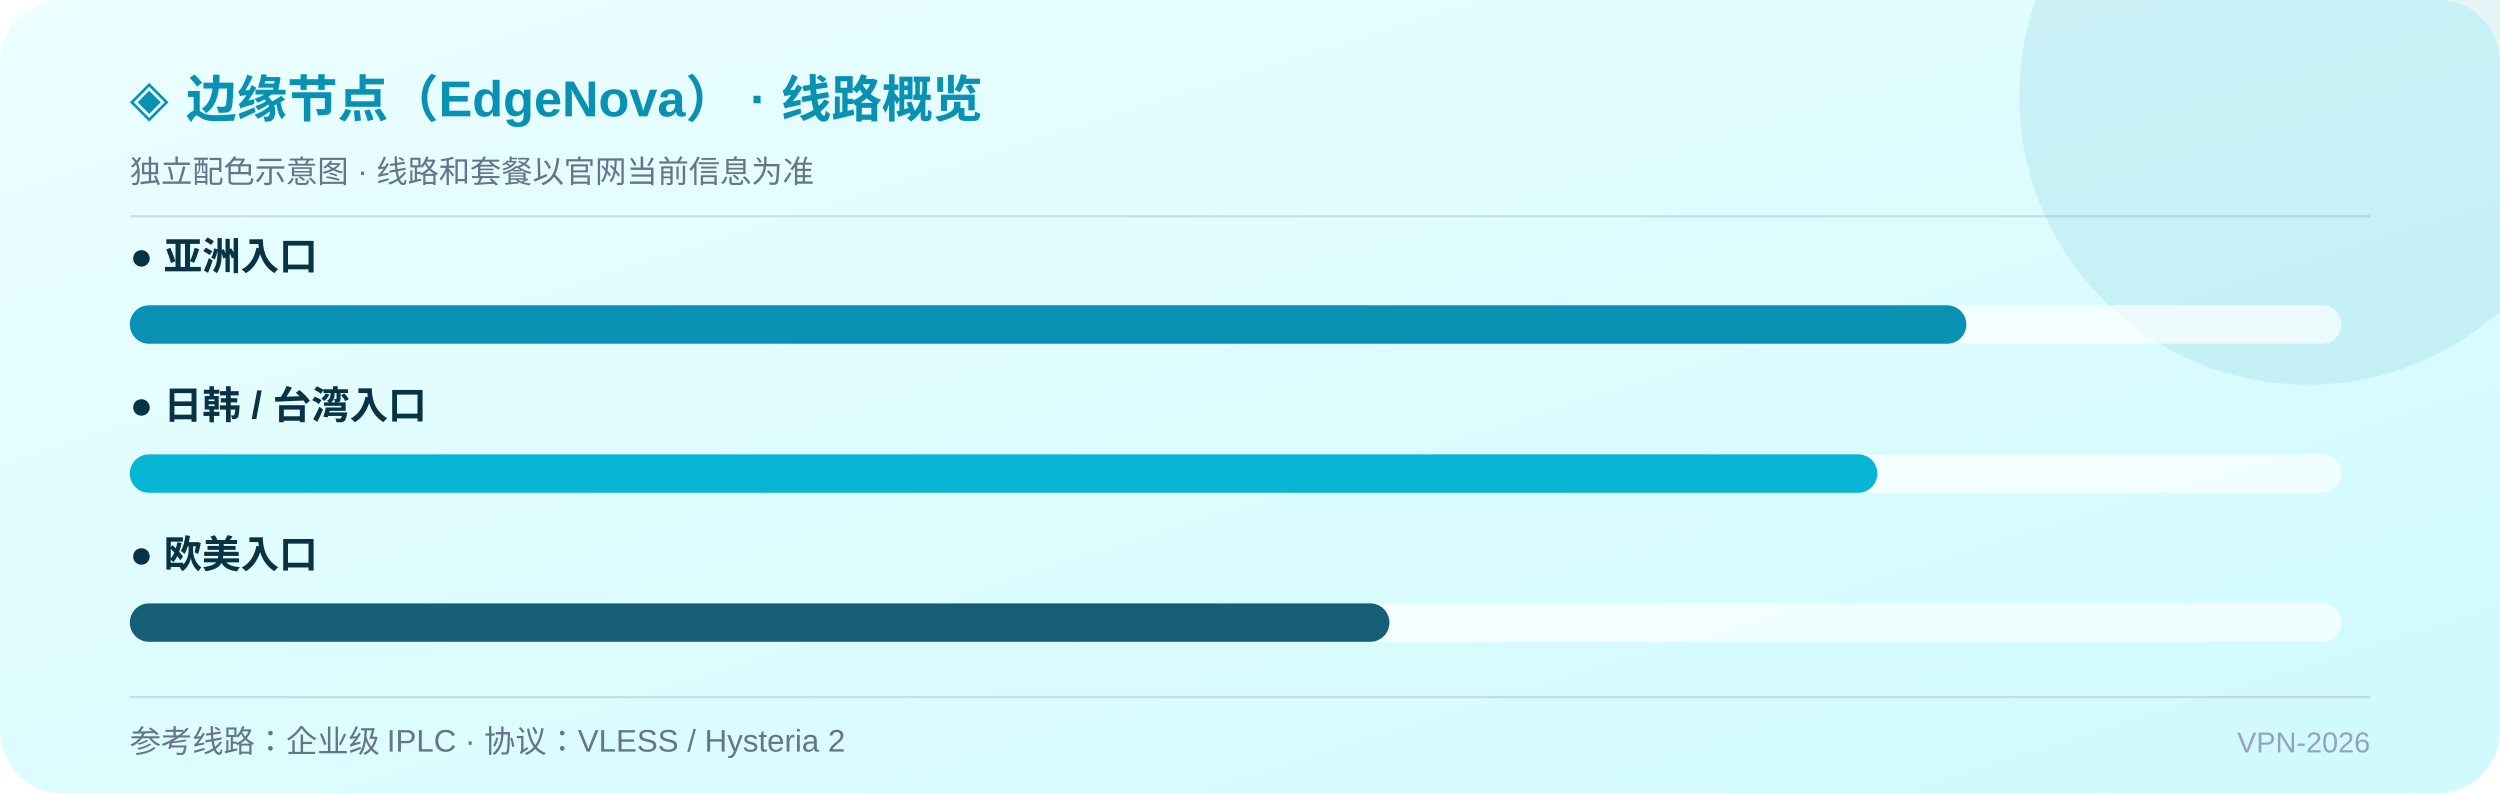
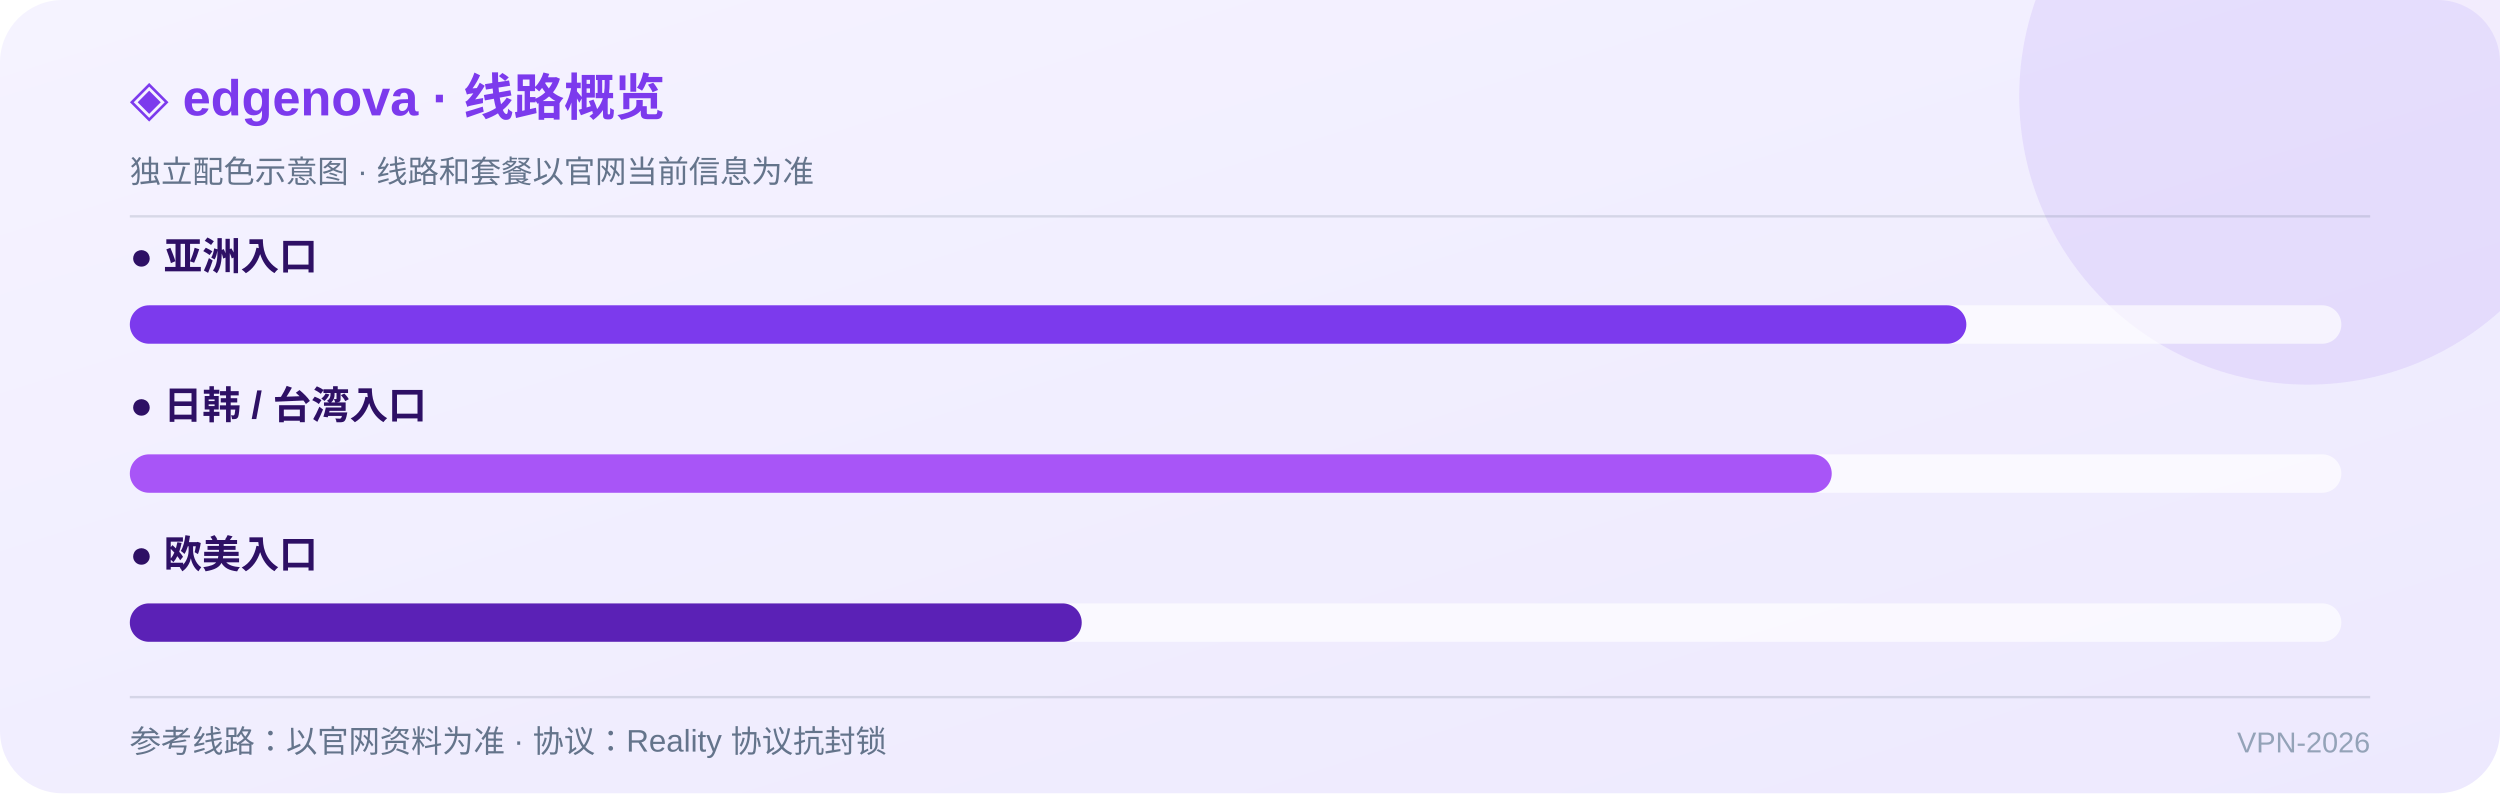
- <svg xmlns="http://www.w3.org/2000/svg" viewBox="0 0 1040 330" role="img" aria-label="边缘节点（EdgeNova）测速示意图">
+ <svg xmlns="http://www.w3.org/2000/svg" viewBox="0 0 1040 330" role="img" aria-label="edgenova测速示意图">
  <defs>
    <linearGradient id="card" x1="0" y1="0" x2="1" y2="1">
-       <stop stop-color="#ecfeff" />
-       <stop offset="1" stop-color="#cffafe" />
+       <stop stop-color="#f5f3ff" />
+       <stop offset="1" stop-color="#ede9fe" />
    </linearGradient>
  </defs>
  <rect width="1040" height="330" rx="26" fill="url(#card)" />
-   <circle cx="960" cy="40" r="120" fill="#0891b2" opacity=".10" />
-   <text x="54" y="48" fill="#0891b2" font-family="Arial,'Microsoft YaHei',sans-serif" font-size="21" font-weight="900">◈ 边缘节点（EdgeNova） · 线路概览</text>
+   <circle cx="960" cy="40" r="120" fill="#7c3aed" opacity=".10" />
+   <text x="54" y="48" fill="#7c3aed" font-family="Arial,'Microsoft YaHei',sans-serif" font-size="21" font-weight="900">◈ edgenova · 线路概览</text>
  <text x="54" y="76" fill="#64748b" font-family="Arial,'Microsoft YaHei',sans-serif" font-size="13">独立配色示意图 · 线路和套餐以官网当前信息为准</text>
  <line x1="54" x2="986" y1="90" y2="90" stroke="#64748b33" />
-   <text x="54" y="112" fill="#083344" font-family="Arial,'Microsoft YaHei',sans-serif" font-size="16" font-weight="800">● 亚洲入口</text>
+   <text x="54" y="112" fill="#2e1065" font-family="Arial,'Microsoft YaHei',sans-serif" font-size="16" font-weight="800">● 亚洲入口</text>
  <rect x="54" y="127" width="920" height="16" rx="8" fill="#ffffffaa" />
-   <rect x="54" y="127" width="764" height="16" rx="8" fill="#0891b2" />
-   <text x="54" y="174" fill="#083344" font-family="Arial,'Microsoft YaHei',sans-serif" font-size="16" font-weight="800">● 日韩 / 台湾入口</text>
+   <rect x="54" y="127" width="764" height="16" rx="8" fill="#7c3aed" />
+   <text x="54" y="174" fill="#2e1065" font-family="Arial,'Microsoft YaHei',sans-serif" font-size="16" font-weight="800">● 日韩 / 台湾入口</text>
  <rect x="54" y="189" width="920" height="16" rx="8" fill="#ffffffaa" />
-   <rect x="54" y="189" width="727" height="16" rx="8" fill="#06b6d4" />
-   <text x="54" y="236" fill="#083344" font-family="Arial,'Microsoft YaHei',sans-serif" font-size="16" font-weight="800">● 欧美入口</text>
+   <rect x="54" y="189" width="708" height="16" rx="8" fill="#a855f7" />
+   <text x="54" y="236" fill="#2e1065" font-family="Arial,'Microsoft YaHei',sans-serif" font-size="16" font-weight="800">● 欧美入口</text>
  <rect x="54" y="251" width="920" height="16" rx="8" fill="#ffffffaa" />
-   <rect x="54" y="251" width="524" height="16" rx="8" fill="#155e75" />
+   <rect x="54" y="251" width="396" height="16" rx="8" fill="#5b21b6" />
  <line x1="54" x2="986" y1="290" y2="290" stroke="#64748b33" />
-   <text x="54" y="313" fill="#64748b" font-family="Arial,'Microsoft YaHei',sans-serif" font-size="13">参考线路：企业级 IPLC · 协议：VLESS / Hysteria 2</text>
+   <text x="54" y="313" fill="#64748b" font-family="Arial,'Microsoft YaHei',sans-serif" font-size="13">参考线路：以官网资料为准 · 协议：Reality 协议抗封锁</text>
  <text x="986" y="313" text-anchor="end" fill="#94a3b8" font-family="Arial,sans-serif" font-size="12">VPN-2026</text>
</svg>
